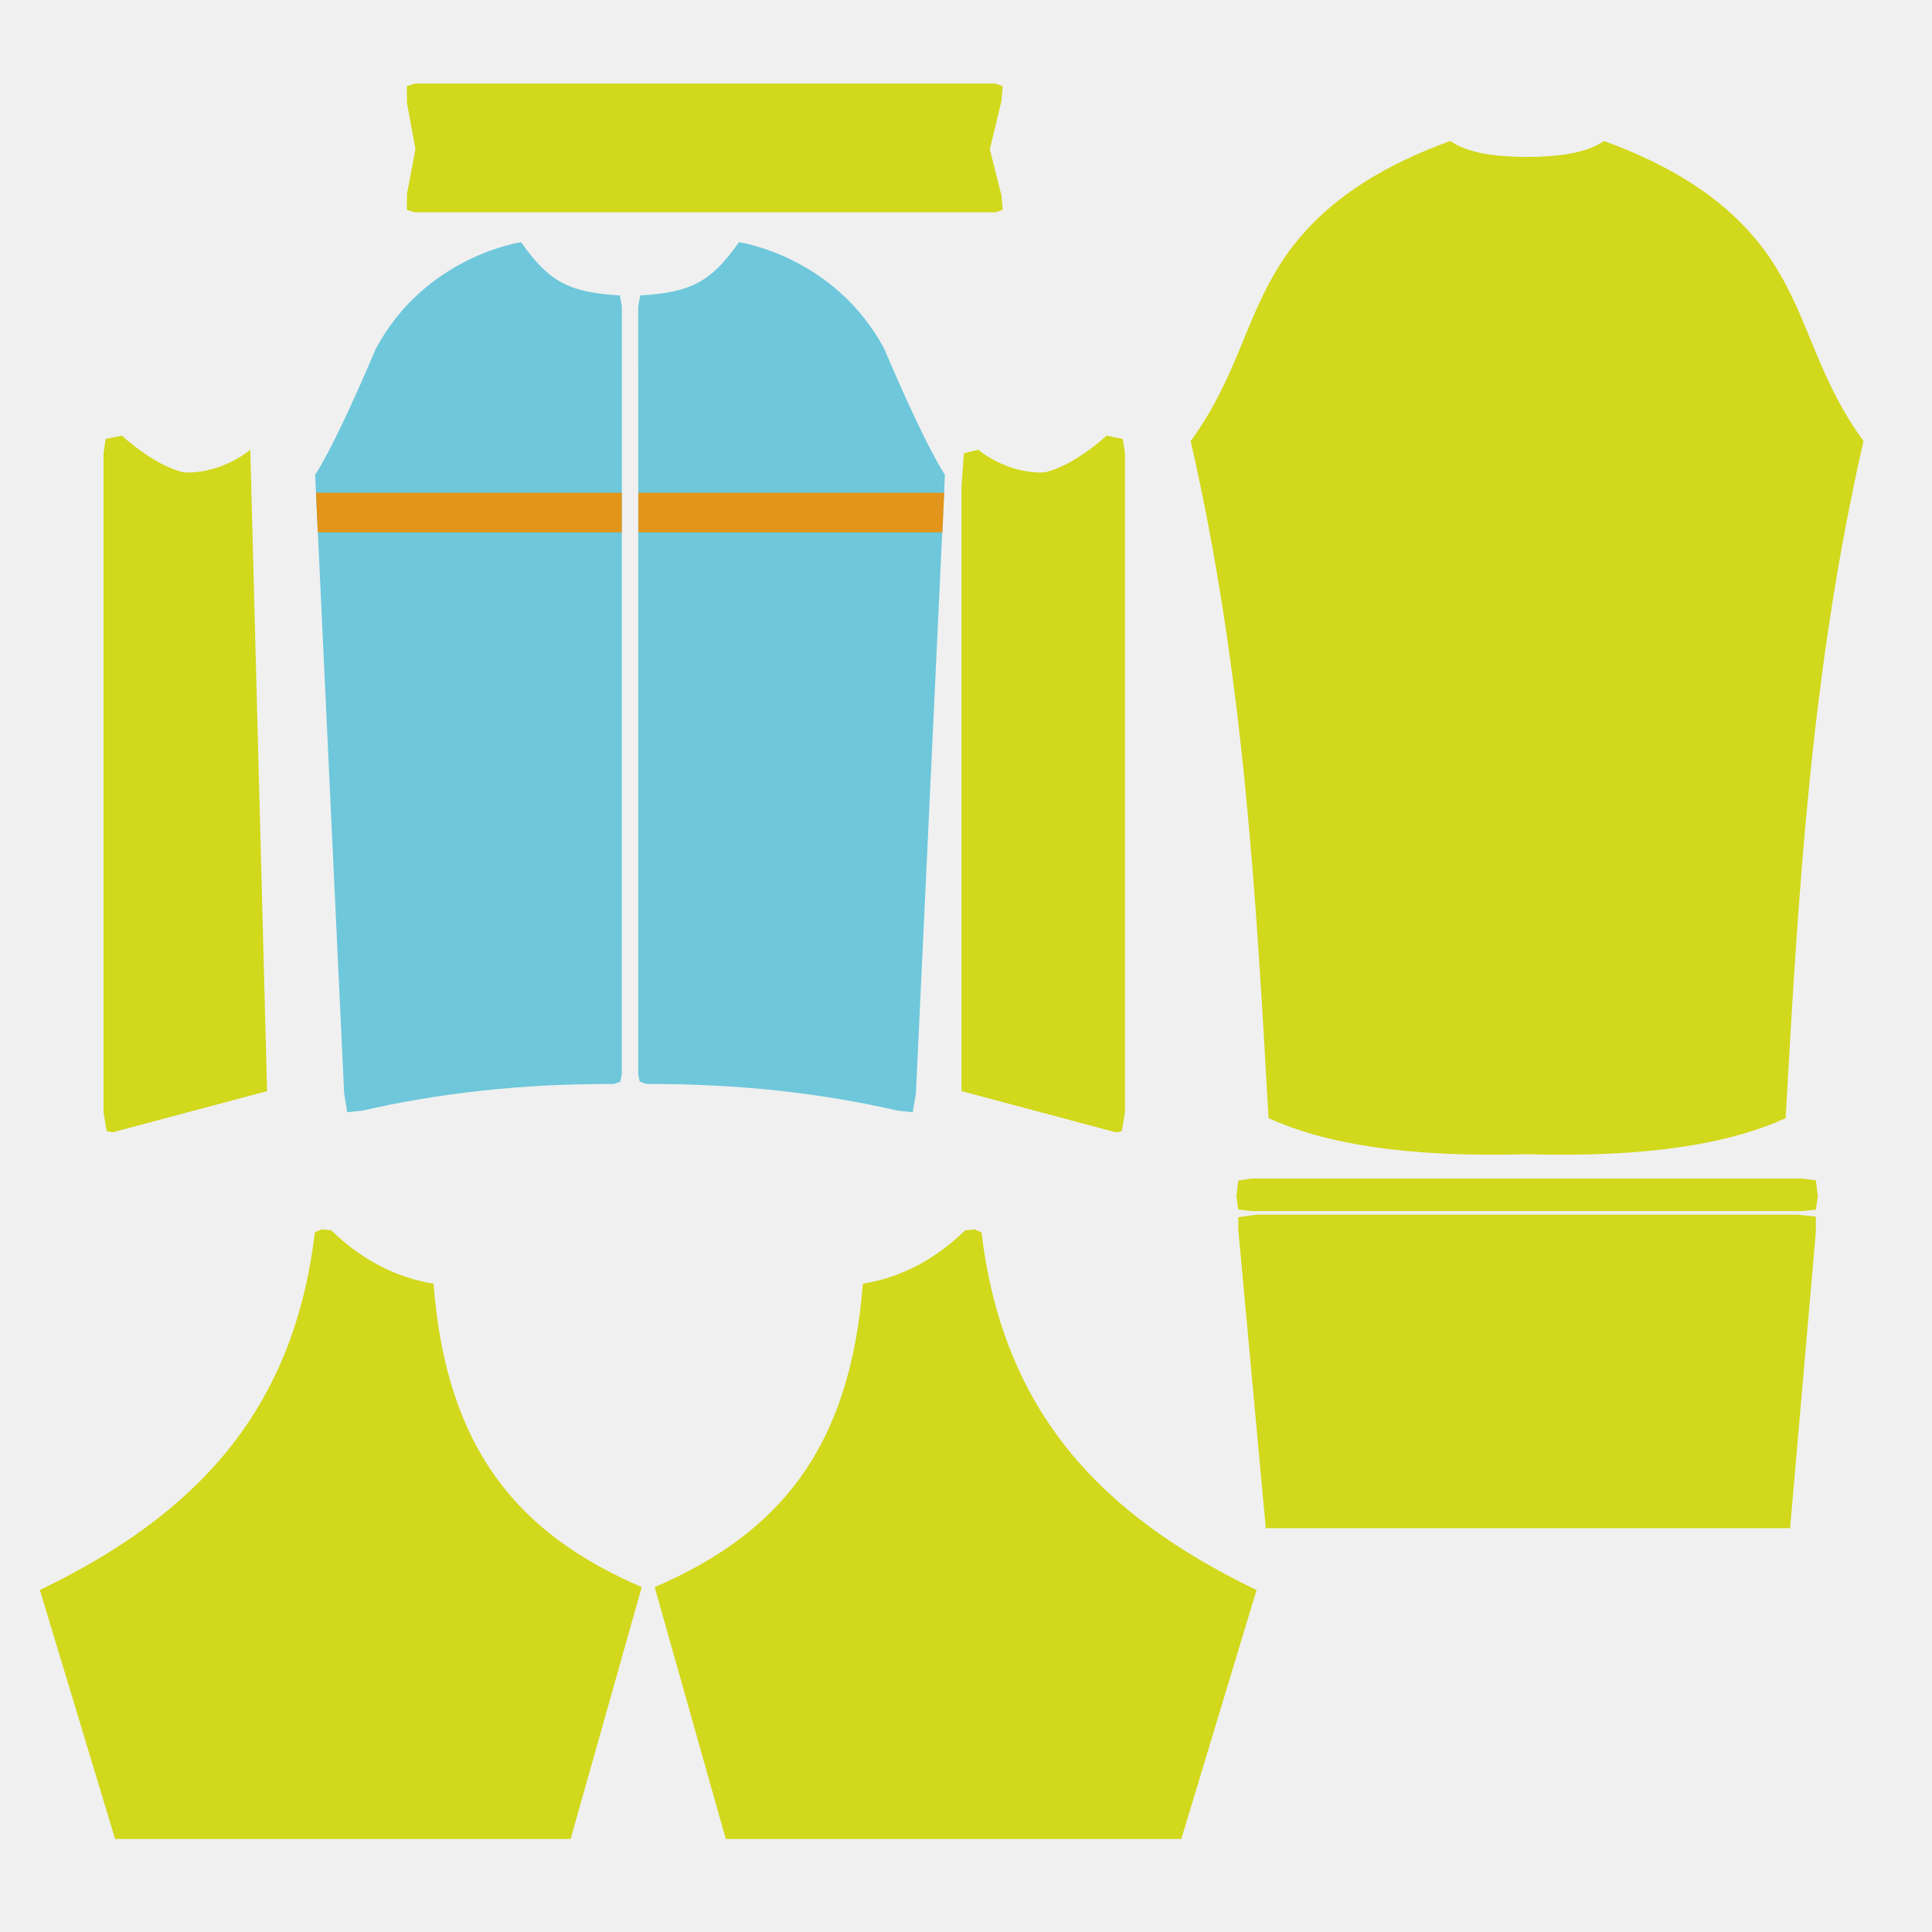
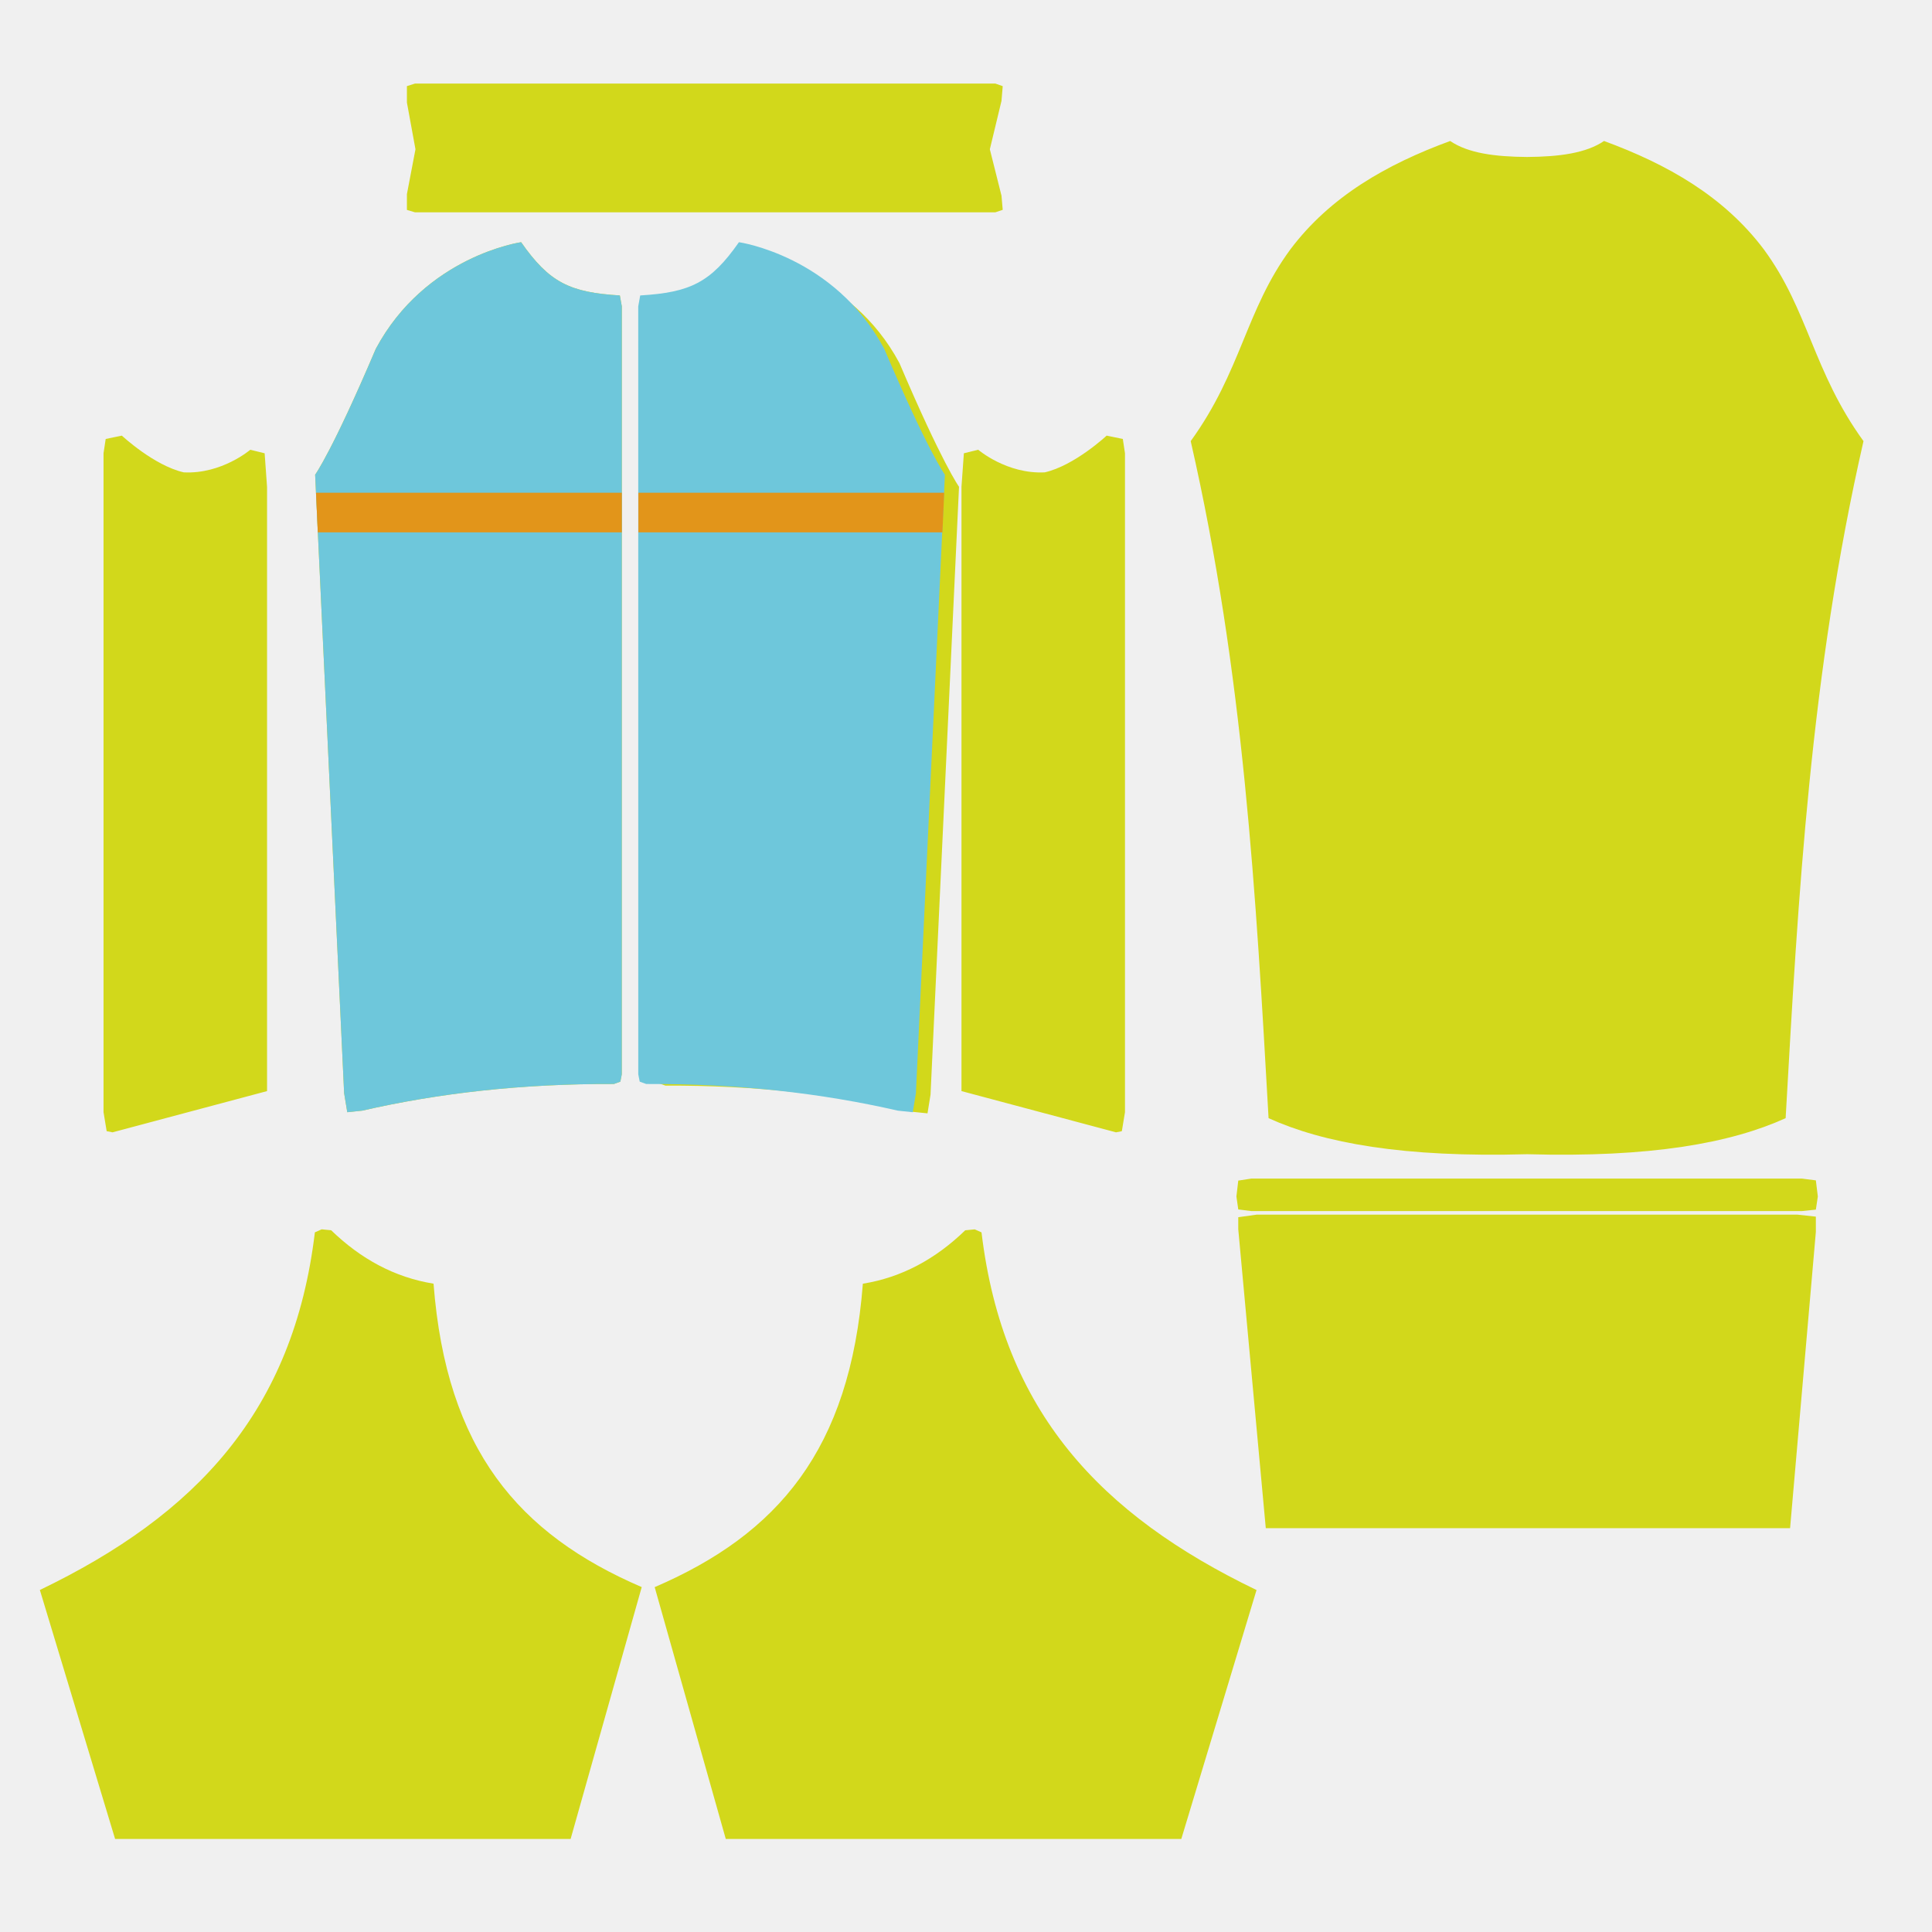
<svg xmlns="http://www.w3.org/2000/svg" version="1.1" id="Layer_1" x="0px" y="0px" viewBox="0 0 1024 1024" style="enable-background:new 0 0 1024 1024; background: #f4f4f4;" xml:space="preserve">
  <style type="text/css">
-     .st0{fill:#003160;}
+     .st0{fill:#004160;}
    .st1{fill:#164194;}
    .st2{fill:#0090D7;}
    .st3{fill:#FFFFFF;}
</style>
  <g stroke="none" style="background: #ccc;">
-     <path id="ZONE_x28_Right_Side_Panel_x29_" style=" stroke:none;fill-rule:nonzero;fill:rgb(82.353%,84.706%,10.588%);fill-opacity:1;" d="M 141.559 578.297 L 59.629 600.164 L 56.535 599.547 L 54.871 589.457 L 54.871 240.246 L 56.02 232.656 L 64.594 230.891 C 64.594 230.891 81.559 246.75 97.395 250.359 C 117.496 251.383 132.656 238.379 132.656 238.378  906 L 140.266 240.246 L 141.539 258.031 L 141.539 578.297 Z M 141.559 578.297 " />
-     <path id="ZONE_x28_Right_Front_x29_" style=" stroke:none;fill-rule:nonzero;fill:rgb(43.137%,78.039%,85.882%);fill-opacity:1;" d="M 329.559 569.395 L 328.801 573.293 L 325.355 574.543 C 276.535 574.34 232.371 579.406 191.957 588.676 L 184.062 589.496 L 182.398 579.406 L 167.035 251.609 C 167.035 251.609 176.125 239.137 199.18 184.883 C 225.602 135.527 276.207 128.371 276.207 128.371 C 291.199 149.848 302.152 154.996 328.535 156.594 L 329.578 162.398 Z M 329.559 569.395 " />
-     <path id="ZONE_x28_Left_Front_x29_" style="stroke:none; fill-rule:nonzero;fill:rgb(43.137%,78.039%,85.882%);fill-opacity:1;" d="M 1649.197 2775.798 L 1652.892 2794.803 L 1669.707 2800.897 C 1907.706 2799.907 2123.005 2824.605 2320.005 2869.794 L 2358.491 2873.793 L 2366.603 2824.605 L 2441.499 1226.596 C 2441.499 1226.596 2397.205 1165.792 2284.794 901.304 C 2156.007 660.696 1909.305 625.809 1909.305 625.809 C 1836.199 730.507 1782.803 755.606 1654.206 763.395 L 1649.102 791.692 Z M 1649.197 2775.798 " transform="matrix(0.205128,0,0,0.205128,0,0)" />
-     <path id="ZONE_x28_First_Stripe_R_x29_" style=" stroke:none;fill-rule:nonzero;fill:rgb(88.627%,58.431%,10.196%);fill-opacity:1;" d="M 329.578 282.152 L 168.43 282.152 L 167.488 261.148 L 329.578 261.148 Z M 329.578 282.152 " />
-     <path id="ZONE_x28_Left_Side_Panel_x29_" style=" stroke:none;fill-rule:nonzero;fill:rgb(88.627%,58.431%,10.196%);fill-opacity:1;" d="M 338.359 282.152 L 499.508 282.152 L 500.453 261.148 L 338.359 261.148 Z M 338.359 282.152 " />
-     <path id="ZONE_x28_Sleeve_x29_" style=" stroke:none;fill-rule:nonzero;fill:rgb(82.353%,84.706%,10.588%);fill-opacity:1;" d="M 509.578 578.297 L 591.508 600.164 L 594.605 599.547 L 596.266 589.457 L 596.266 240.246 L 595.117 232.656 L 586.543 230.891 C 586.543 230.891 569.578 246.75 553.742 250.359 C 533.641 251.383 518.48 238.379 518.48 238.379 L 510.871 240.246 L 509.602 258.031 L 509.602 578.297 Z M 509.578 578.297 " />
-     <path id="ZONE_x28_Right_Shoulder_x29_" style=" stroke:none;fill-rule:nonzero;fill:rgb(82.353%,84.706%,10.588%);fill-opacity:1;" d="M 524.637 79.117 L 530.809 53.477 L 531.465 45.66 L 527.547 44.289 L 219.957 44.289 L 215.672 45.641 L 215.672 54.34 L 220.207 79.117 L 215.672 102.891 L 215.672 111.262 L 219.957 112.535 L 527.547 112.535 L 531.465 111.219 L 530.809 103.711 Z M 524.637 79.117 " />
-     <path id="ZONE_x28_Left_Shoulder_x29_" style=" stroke:none;fill-rule:nonzero;fill:rgb(82.353%,84.706%,10.588%);fill-opacity:1;" d="M 302.441 974.688 L 61.004 974.688 L 21.129 842.727 C 103.918 802.852 155.527 748.062 166.891 653.168 L 170.48 651.57 L 175.527 652.062 C 191.262 667.301 209.23 677.066 229.785 680.371 C 236.574 768.41 274.891 813.129 340.125 841.191 Z M 302.441 974.688 " />
-     <path id="ZONE_x28_Back_Pocket_x29_" style=" stroke:none;fill-rule:nonzero;fill:rgb(82.353%,84.706%,10.588%);fill-opacity:1;" d="M 384.676 974.688 L 626.113 974.688 L 665.988 842.75 C 583.199 802.871 531.59 748.082 520.227 653.191 L 516.637 651.59 L 511.59 652.082 C 495.855 667.324 477.887 677.086 457.332 680.391 C 450.543 768.43 412.227 813.148 346.996 841.211 Z M 384.676 974.688 " />
-     <path id="ZONE_x28_Back_x29_" style=" stroke:none;fill-rule:nonzero;fill:rgb(82.353%,84.706%,10.588%);fill-opacity:1;" d="M 948.781 809.969 L 670.891 809.969 L 656.309 651.57 L 656.309 645.148 L 665.988 643.793 L 952.738 643.793 L 962.441 644.84 L 962.441 652.922 Z M 948.781 809.969 " />
-     <path id="ZONE_x28_Back1_x29_" style=" stroke:none;fill-rule:nonzero;fill:rgb(82.353%,84.706%,10.588%);fill-opacity:1;" d="M 962.441 625.621 L 954.953 624.656 L 663.301 624.656 L 656.309 625.742 L 655.324 634.152 L 656.309 641.027 L 663.301 641.906 L 954.953 641.906 L 962.441 641.129 L 963.488 634.152 Z M 962.441 625.621 " />
-     <path id="ZONE_x28_MAIN_BACK_x29_" style=" stroke:none;fill-rule:nonzero;fill:rgb(82.353%,84.706%,10.588%);fill-opacity:1;" d="M 934.871 132.184 C 913.766 104.125 883.836 87.078 850.176 74.727 C 840.676 81.191 826.461 83.078 809.395 83.199 C 792.348 83.078 778.133 81.211 768.617 74.727 C 734.934 87.078 705.027 104.125 683.918 132.184 C 660.184 164.43 657.969 196.676 631.098 233.805 C 659.301 357.211 665.684 474.891 672.371 592.656 C 701.496 605.848 743.773 613.602 809.395 611.754 C 875.016 613.602 917.312 605.848 946.422 592.656 C 953.109 474.891 959.488 357.23 987.691 233.805 C 960.82 196.699 958.605 164.43 934.871 132.184 Z M 934.871 132.184 " />
+     <path id="ZONE_x28_Main_Body_x29_" class="st0" style=" stroke:none;fill-rule:nonzero;fill:rgb(82.353%,84.706%,10.588%);fill-opacity:1;" d="M 141.559 578.297 L 59.629 600.164 L 56.535 599.547 L 54.871 589.457 L 54.871 240.246 L 56.02 232.656 L 64.594 230.891 C 64.594 230.891 81.559 246.75 97.395 250.359 C 117.496 251.383 132.656 238.379 132.656 238.379 L 140.266 240.246 L 141.539 258.031 L 141.539 578.297 Z M 141.559 578.297      M 329.559 569.395 L 328.801 573.293 L 325.355 574.543 C 276.535 574.34 232.371 579.406 191.957 588.676 L 184.062 589.496 L 182.398 579.406 L 167.035 251.609 C 167.035 251.609 176.125 239.137 199.18 184.883 C 225.602 135.527 276.207 128.371 276.207 128.371 C 291.199 149.848 302.152 154.996 328.535 156.594 L 329.578 162.398 Z M 329.559 569.395   M348.6,570.4l0.7,3.8     l3.4,1.2c48-0.2,91.4,4.8,131.1,13.9l7.8,0.8l1.6-9.9l15.1-322.2c0,0-8.9-12.3-31.6-65.6c-26-48.5-75.7-55.5-75.7-55.5     c-14.7,21.1-25.5,26.2-51.4,27.7l-1,5.7L348.6,570.4L348.6,570.4z   M 509.578 578.297 L 591.508 600.164 L 594.605 599.547 L 596.266 589.457 L 596.266 240.246 L 595.117 232.656 L 586.543 230.891 C 586.543 230.891 569.578 246.75 553.742 250.359 C 533.641 251.383 518.48 238.379 518.48 238.379 L 510.871 240.246 L 509.602 258.031 L 509.602 578.297 Z M 509.578 578.297      M 524.637 79.117 L 530.809 53.477 L 531.465 45.66 L 527.547 44.289 L 219.957 44.289 L 215.672 45.641 L 215.672 54.34 L 220.207 79.117 L 215.672 102.891 L 215.672 111.262 L 219.957 112.535 L 527.547 112.535 L 531.465 111.219 L 530.809 103.711 Z M 524.637 79.117  M 302.441 974.688 L 61.004 974.688 L 21.129 842.727 C 103.918 802.852 155.527 748.062 166.891 653.168 L 170.48 651.57 L 175.527 652.062 C 191.262 667.301 209.23 677.066 229.785 680.371 C 236.574 768.41 274.891 813.129 340.125 841.191 Z M 302.441 974.688  M 384.676 974.688 L 626.113 974.688 L 665.988 842.75 C 583.199 802.871 531.59 748.082 520.227 653.191 L 516.637 651.59 L 511.59 652.082 C 495.855 667.324 477.887 677.086 457.332 680.391 C 450.543 768.43 412.227 813.148 346.996 841.211 Z M 384.676 974.688  M 948.781 809.969 L 670.891 809.969 L 656.309 651.57 L 656.309 645.148 L 665.988 643.793 L 952.738 643.793 L 962.441 644.84 L 962.441 652.922 Z M 948.781 809.969 M 962.441 625.621 L 954.953 624.656 L 663.301 624.656 L 656.309 625.742 L 655.324 634.152 L 656.309 641.027 L 663.301 641.906 L 954.953 641.906 L 962.441 641.129 L 963.488 634.152 Z M 962.441 625.621   M 934.871 132.184 C 913.766 104.125 883.836 87.078 850.176 74.727 C 840.676 81.191 826.461 83.078 809.395 83.199 C 792.348 83.078 778.133 81.211 768.617 74.727 C 734.934 87.078 705.027 104.125 683.918 132.184 C 660.184 164.43 657.969 196.676 631.098 233.805 C 659.301 357.211 665.684 474.891 672.371 592.656 C 701.496 605.848 743.773 613.602 809.395 611.754 C 875.016 613.602 917.312 605.848 946.422 592.656 C 953.109 474.891 959.488 357.23 987.691 233.805 C 960.82 196.699 958.605 164.43 934.871 132.184 Z M 934.871 132.184 " />
+     <path id="ZONE_x28_Colour_1" style=" stroke:none;fill-rule:nonzero;fill:rgb(43.137%,78.039%,85.882%);fill-opacity:1;" d="M 329.559 569.395 L 328.801 573.293 L 325.355 574.543 C 276.535 574.34 232.371 579.406 191.957 588.676 L 184.062 589.496 L 182.398 579.406 L 167.035 251.609 C 167.035 251.609 176.125 239.137 199.18 184.883 C 225.602 135.527 276.207 128.371 276.207 128.371 C 291.199 149.848 302.152 154.996 328.535 156.594 L 329.578 162.398 Z M 329.559 569.395 " />
+     <path id="ZONE_x28_Colour_2" style="stroke:none; fill-rule:nonzero;fill:rgb(43.137%,78.039%,85.882%);fill-opacity:1;" d="M 1649.197 2775.798 L 1652.892 2794.803 L 1669.707 2800.897 C 1907.706 2799.907 2123.005 2824.605 2320.005 2869.794 L 2358.491 2873.793 L 2366.603 2824.605 L 2441.499 1226.596 C 2441.499 1226.596 2397.205 1165.792 2284.794 901.304 C 2156.007 660.696 1909.305 625.809 1909.305 625.809 C 1836.199 730.507 1782.803 755.606 1654.206 763.395 L 1649.102 791.692 Z M 1649.197 2775.798 " transform="matrix(0.205128,0,0,0.205128,0,0)" />
+     <path id="ZONE_x28_Colour_3" style=" stroke:none;fill-rule:nonzero;fill:rgb(88.627%,58.431%,10.196%);fill-opacity:1;" d="M 329.578 282.152 L 168.43 282.152 L 167.488 261.148 L 329.578 261.148 Z M 329.578 282.152 M 338.359 282.152 L 499.508 282.152 L 500.453 261.148 L 338.359 261.148 Z M 338.359 282.152 " />
  </g>
</svg>
